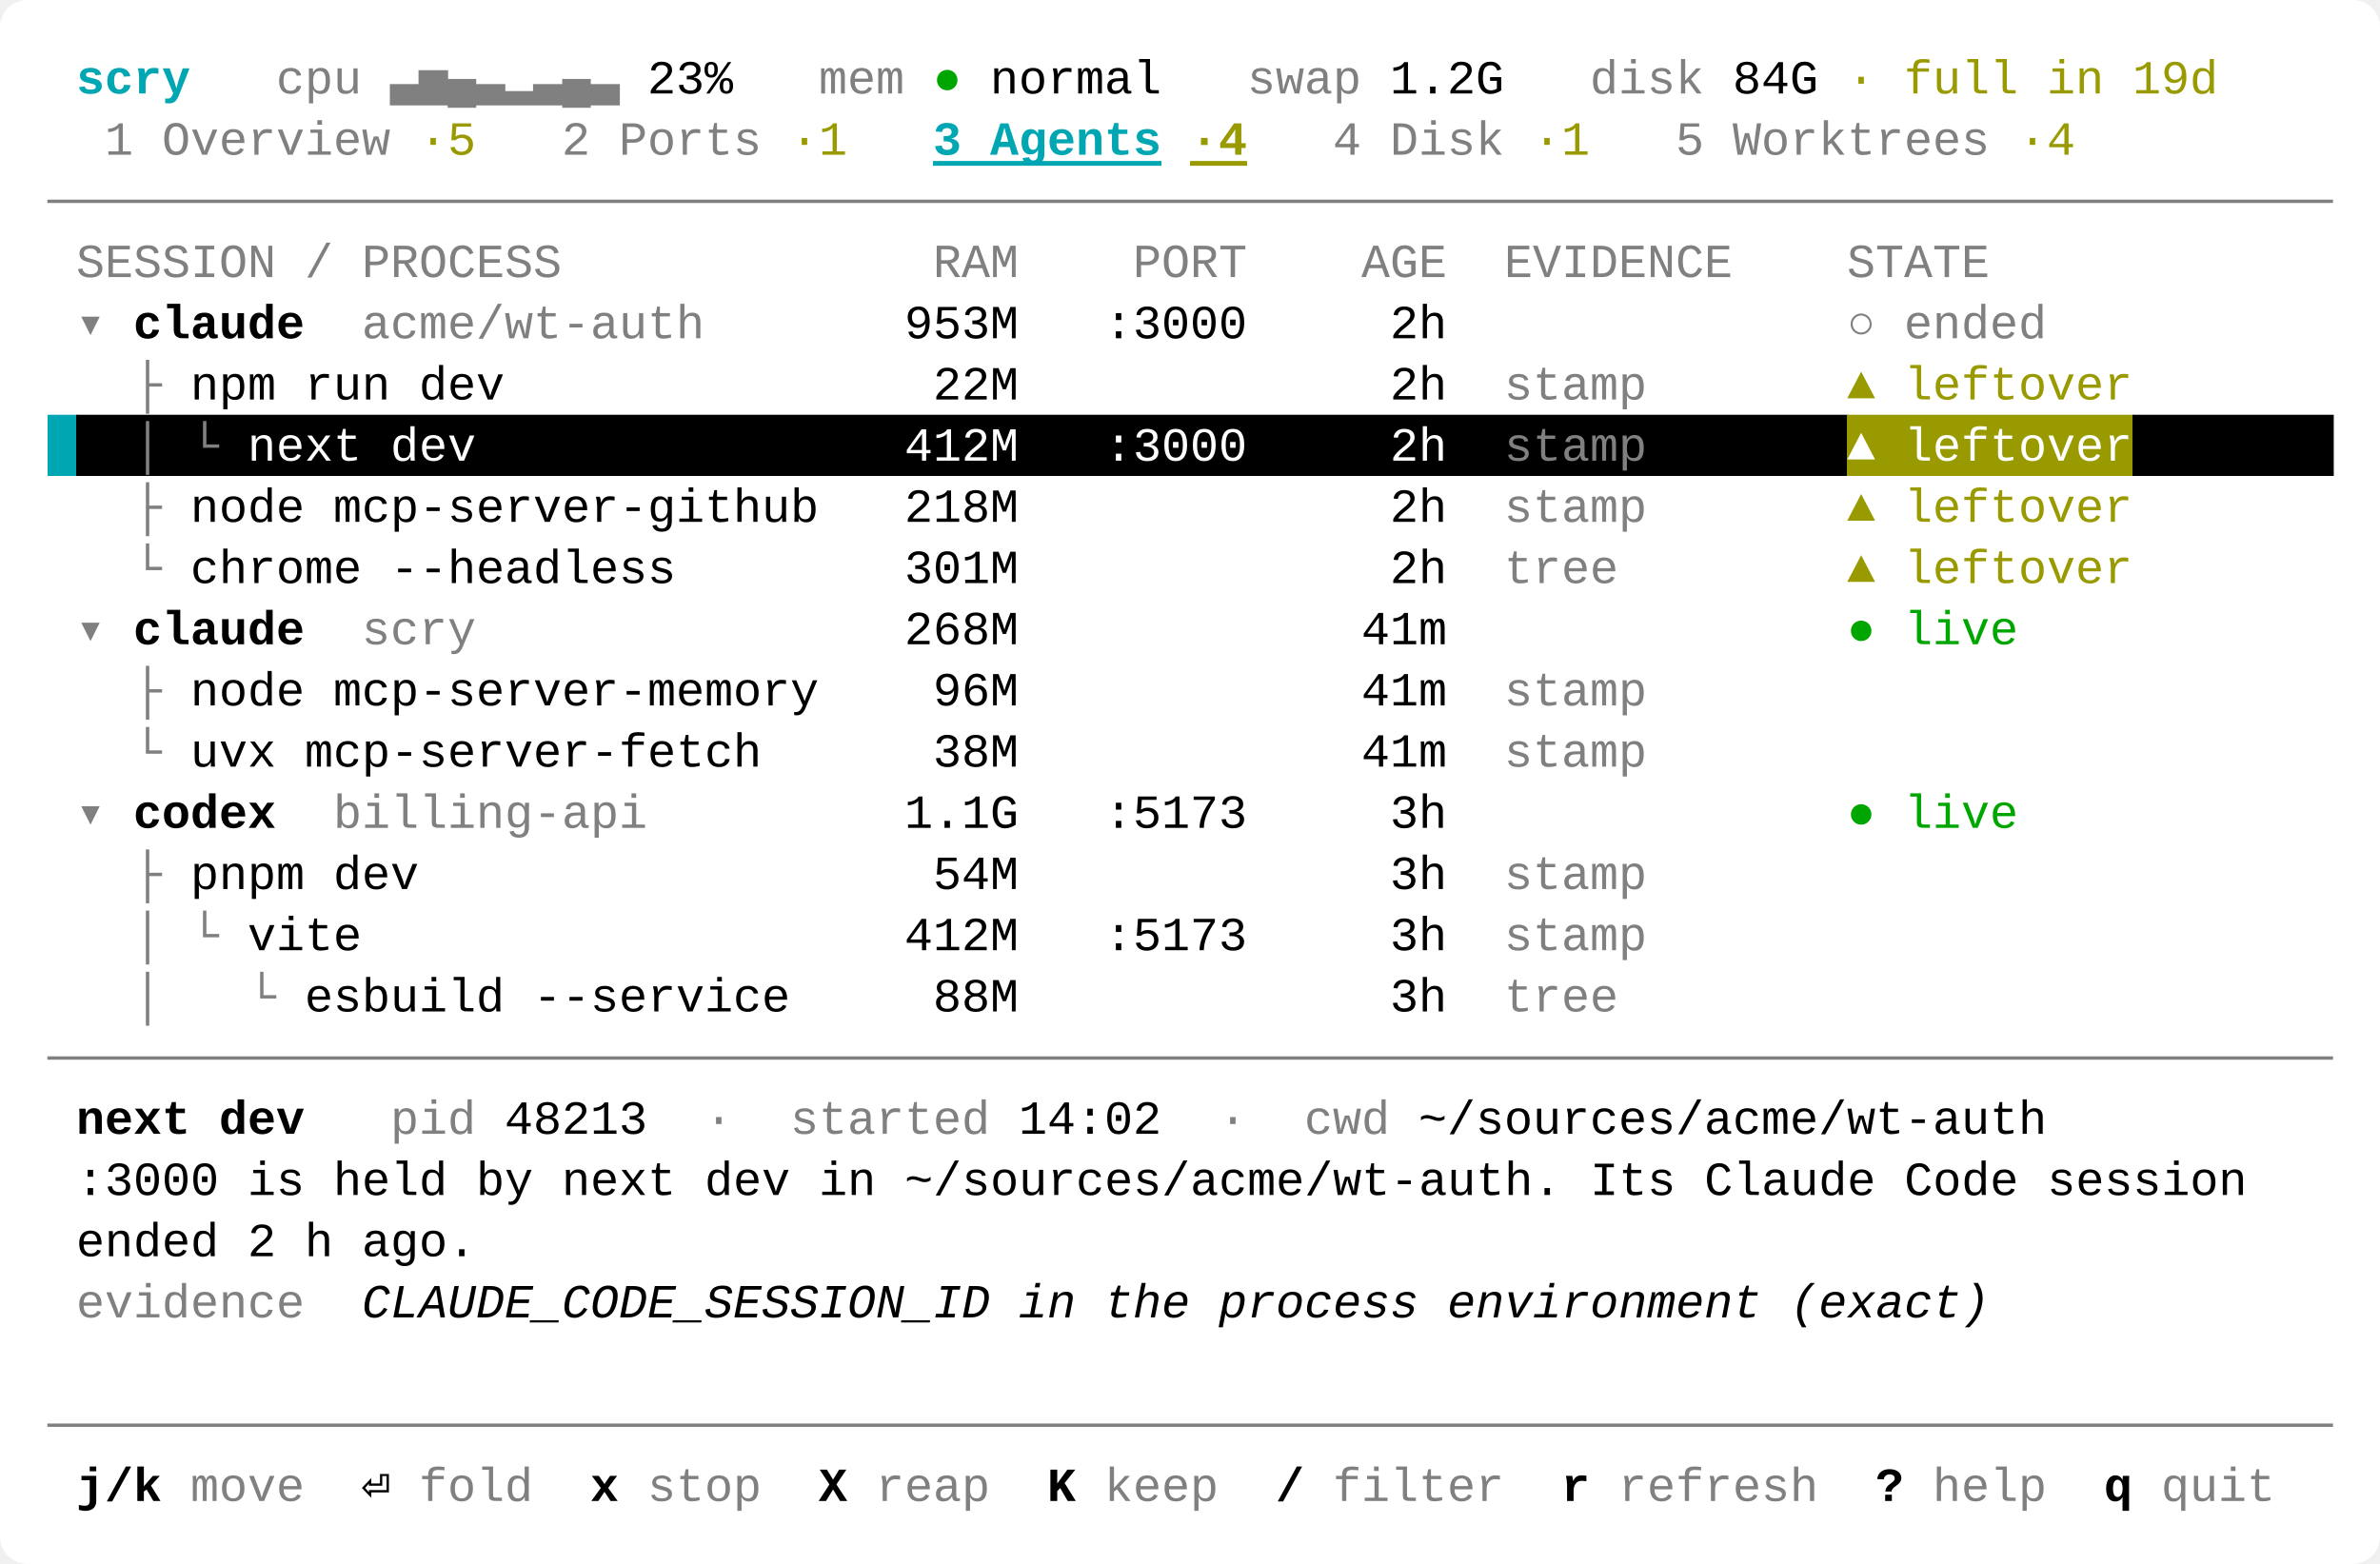
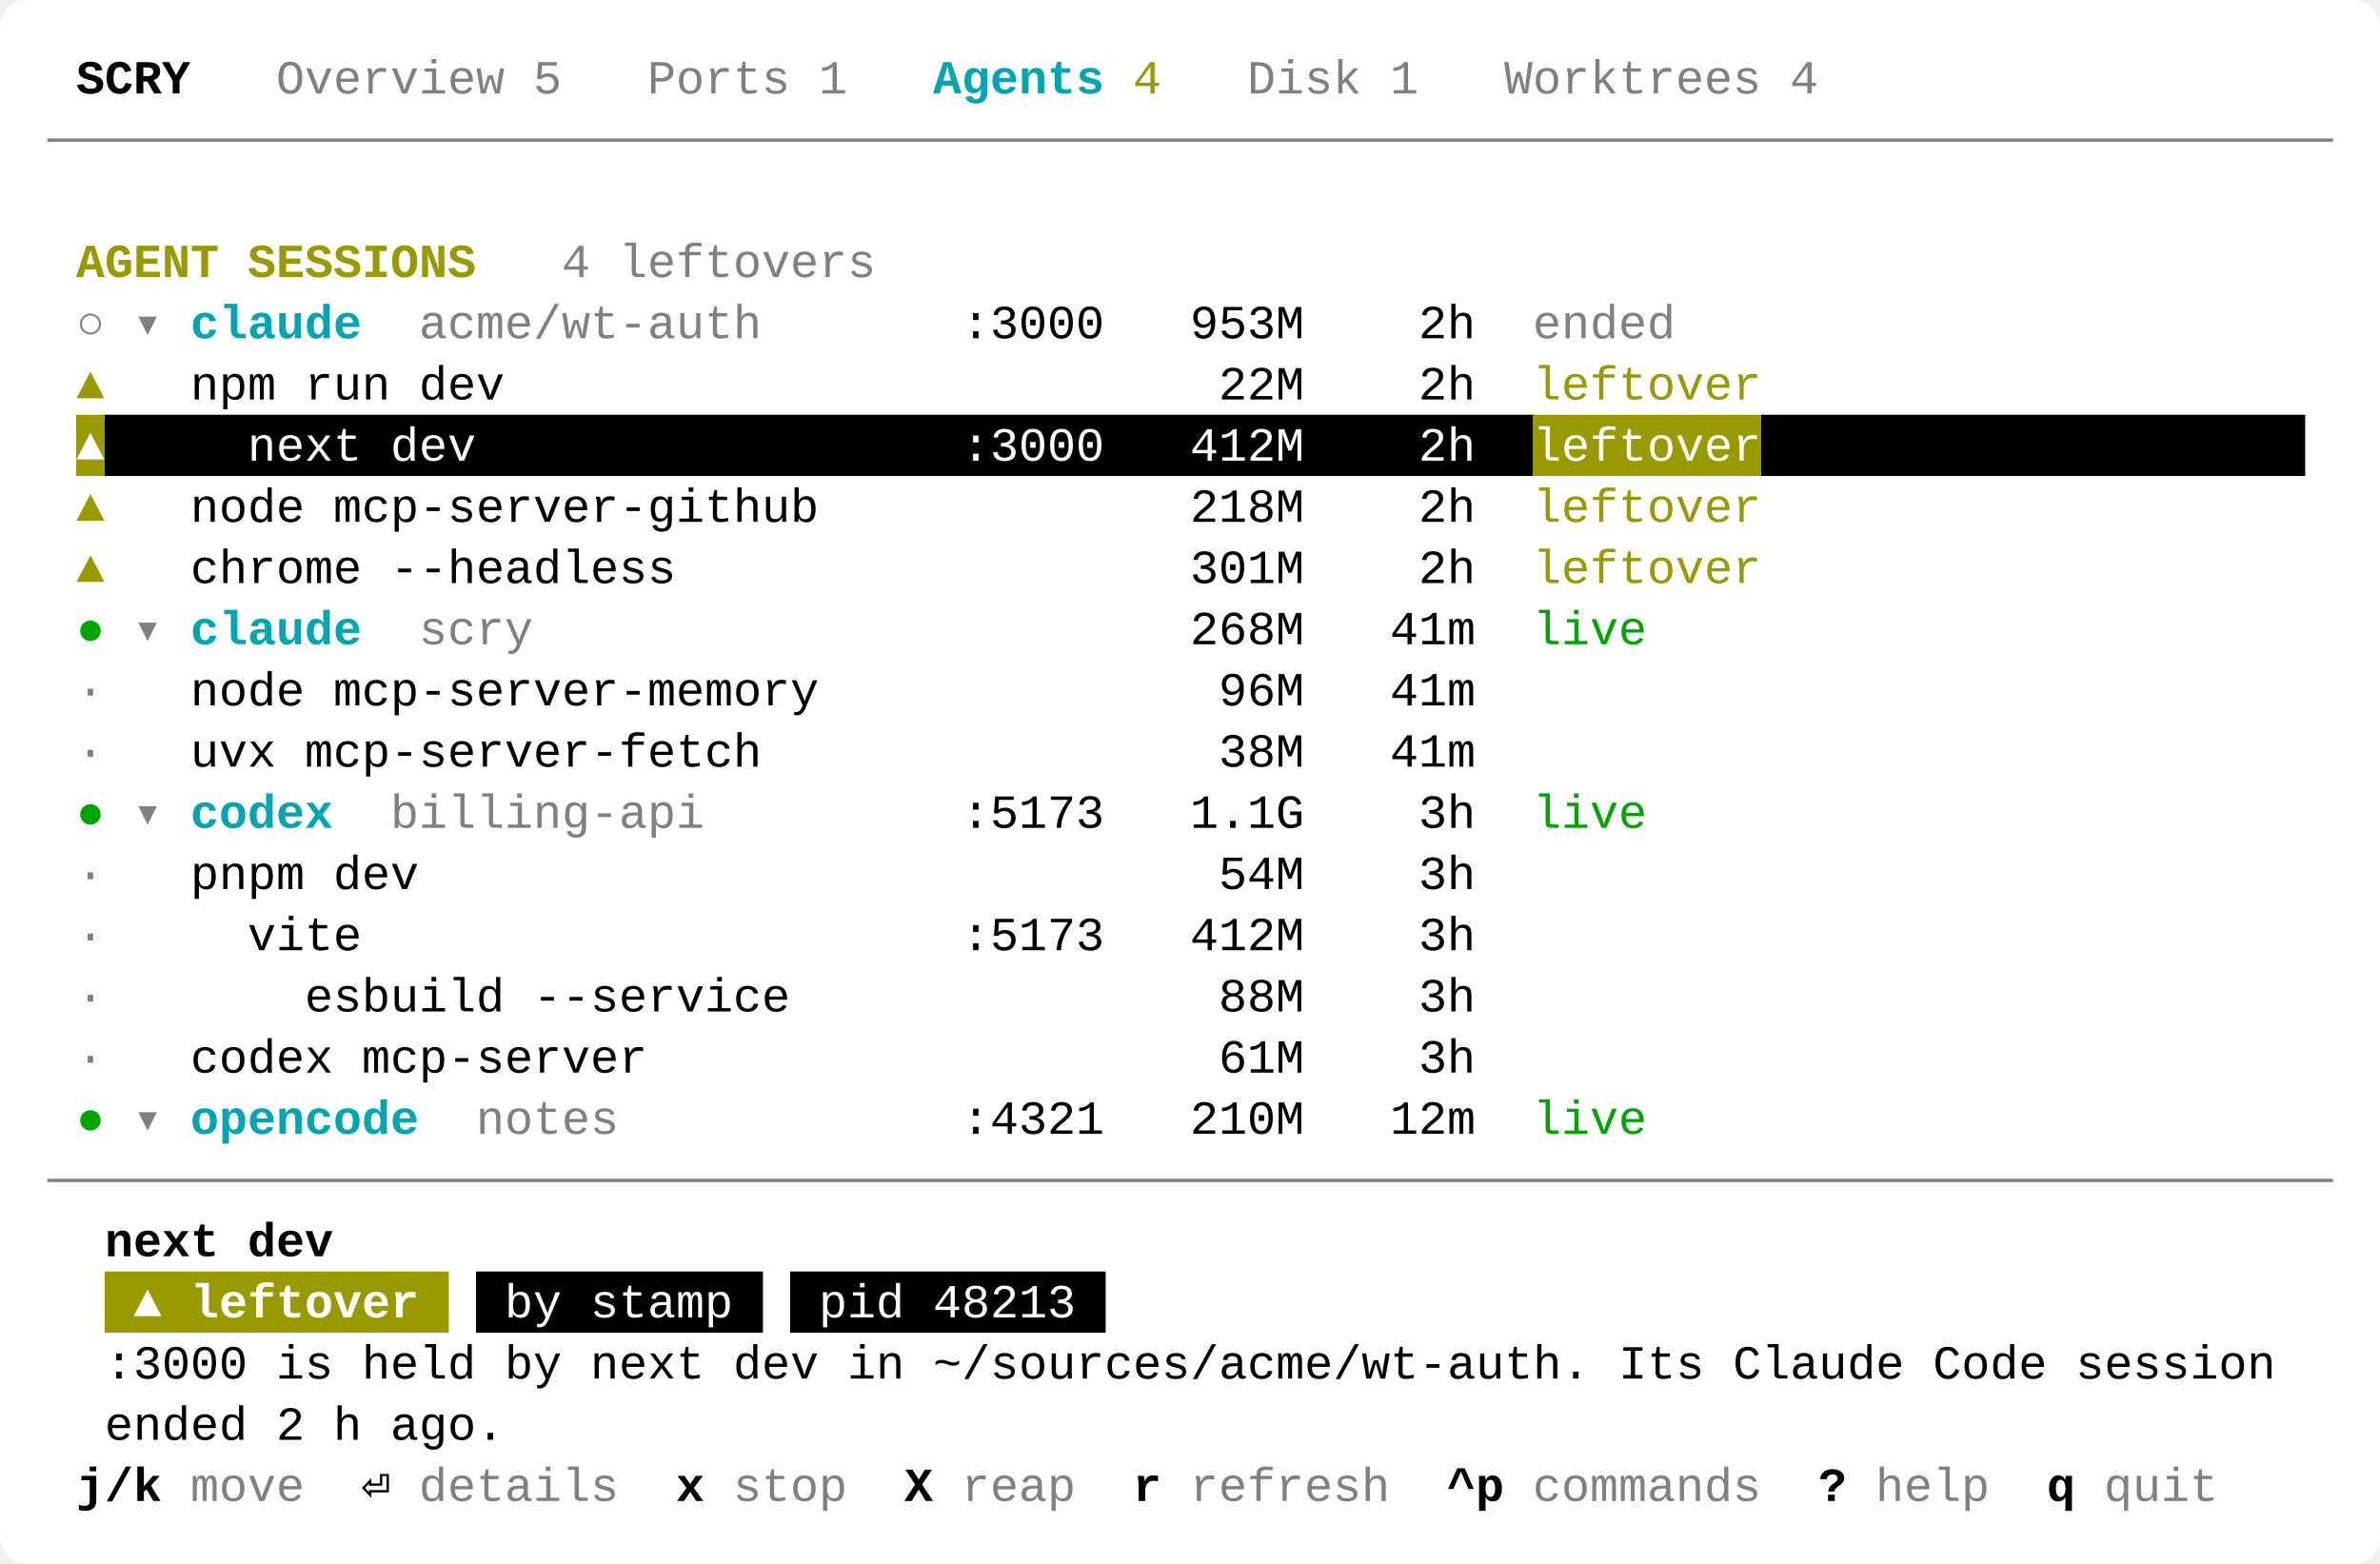
<svg xmlns="http://www.w3.org/2000/svg" width="700" height="460" viewBox="0 0 700 460">
  <style>text{font-family:ui-monospace,SFMono-Regular,"SF Mono",Menlo,Consolas,"Liberation Mono","DejaVu Sans Mono",monospace;font-size:14px;white-space:pre}</style>
  <rect width="700" height="460" rx="8" fill="#ffffff" />
  <g transform="translate(14 14)">
-     <text x="8.4" y="13.5" fill="#00a6b2" textLength="33.6" lengthAdjust="spacingAndGlyphs" xml:space="preserve" font-weight="700">scry</text>
-     <text x="67.2" y="13.5" fill="#808080" textLength="100.8" lengthAdjust="spacingAndGlyphs" xml:space="preserve">cpu ▃▅▄▃▂▃▄▃</text>
-     <text x="176.4" y="13.5" fill="#000000" textLength="25.2" lengthAdjust="spacingAndGlyphs" xml:space="preserve">23%</text>
-     <text x="226.8" y="13.5" fill="#808080" textLength="25.2" lengthAdjust="spacingAndGlyphs" xml:space="preserve">mem</text>
-     <text x="260.4" y="13.5" fill="#00a600" textLength="8.4" lengthAdjust="spacingAndGlyphs" xml:space="preserve">●</text>
-     <text x="277.2" y="13.5" fill="#000000" textLength="50.4" lengthAdjust="spacingAndGlyphs" xml:space="preserve">normal</text>
-     <text x="352.8" y="13.5" fill="#808080" textLength="33.6" lengthAdjust="spacingAndGlyphs" xml:space="preserve">swap</text>
-     <text x="394.8" y="13.5" fill="#000000" textLength="33.6" lengthAdjust="spacingAndGlyphs" xml:space="preserve">1.2G</text>
-     <text x="453.6" y="13.5" fill="#808080" textLength="33.6" lengthAdjust="spacingAndGlyphs" xml:space="preserve">disk</text>
-     <text x="495.6" y="13.5" fill="#000000" textLength="25.2" lengthAdjust="spacingAndGlyphs" xml:space="preserve">84G</text>
-     <text x="529.2" y="13.5" fill="#999900" textLength="109.2" lengthAdjust="spacingAndGlyphs" xml:space="preserve">· full in 19d</text>
-     <text x="16.8" y="31.5" fill="#808080" textLength="84.0" lengthAdjust="spacingAndGlyphs" xml:space="preserve">1 Overview</text>
-     <text x="109.2" y="31.5" fill="#999900" textLength="16.8" lengthAdjust="spacingAndGlyphs" xml:space="preserve">·5</text>
-     <text x="151.2" y="31.5" fill="#808080" textLength="58.8" lengthAdjust="spacingAndGlyphs" xml:space="preserve">2 Ports</text>
-     <text x="218.4" y="31.5" fill="#999900" textLength="16.8" lengthAdjust="spacingAndGlyphs" xml:space="preserve">·1</text>
-     <text x="260.4" y="31.5" fill="#00a6b2" textLength="67.2" lengthAdjust="spacingAndGlyphs" xml:space="preserve" font-weight="700" text-decoration="underline">3 Agents</text>
-     <text x="336.0" y="31.5" fill="#999900" textLength="16.8" lengthAdjust="spacingAndGlyphs" xml:space="preserve" font-weight="700" text-decoration="underline">·4</text>
-     <text x="378.0" y="31.5" fill="#808080" textLength="50.4" lengthAdjust="spacingAndGlyphs" xml:space="preserve">4 Disk</text>
-     <text x="436.8" y="31.5" fill="#999900" textLength="16.8" lengthAdjust="spacingAndGlyphs" xml:space="preserve">·1</text>
-     <text x="478.8" y="31.5" fill="#808080" textLength="92.4" lengthAdjust="spacingAndGlyphs" xml:space="preserve">5 Worktrees</text>
-     <text x="579.6" y="31.5" fill="#999900" textLength="16.8" lengthAdjust="spacingAndGlyphs" xml:space="preserve">·4</text>
-     <text x="0.0" y="49.5" fill="#808080" textLength="672.0" lengthAdjust="spacingAndGlyphs" xml:space="preserve">────────────────────────────────────────────────────────────────────────────────</text>
-     <text x="8.4" y="67.5" fill="#808080" textLength="142.8" lengthAdjust="spacingAndGlyphs" xml:space="preserve">SESSION / PROCESS</text>
-     <text x="260.4" y="67.5" fill="#808080" textLength="25.2" lengthAdjust="spacingAndGlyphs" xml:space="preserve">RAM</text>
-     <text x="319.2" y="67.5" fill="#808080" textLength="33.6" lengthAdjust="spacingAndGlyphs" xml:space="preserve">PORT</text>
-     <text x="386.4" y="67.5" fill="#808080" textLength="25.2" lengthAdjust="spacingAndGlyphs" xml:space="preserve">AGE</text>
-     <text x="428.4" y="67.5" fill="#808080" textLength="67.2" lengthAdjust="spacingAndGlyphs" xml:space="preserve">EVIDENCE</text>
-     <text x="529.2" y="67.5" fill="#808080" textLength="42.0" lengthAdjust="spacingAndGlyphs" xml:space="preserve">STATE</text>
-     <text x="8.4" y="85.5" fill="#808080" textLength="8.4" lengthAdjust="spacingAndGlyphs" xml:space="preserve">▾</text>
-     <text x="25.2" y="85.5" fill="#000000" textLength="50.4" lengthAdjust="spacingAndGlyphs" xml:space="preserve" font-weight="700">claude</text>
-     <text x="92.4" y="85.5" fill="#808080" textLength="100.8" lengthAdjust="spacingAndGlyphs" xml:space="preserve">acme/wt-auth</text>
-     <text x="252.0" y="85.5" fill="#000000" textLength="33.6" lengthAdjust="spacingAndGlyphs" xml:space="preserve">953M</text>
-     <text x="310.8" y="85.5" fill="#000000" textLength="42.0" lengthAdjust="spacingAndGlyphs" xml:space="preserve">:3000</text>
-     <text x="394.8" y="85.5" fill="#000000" textLength="16.8" lengthAdjust="spacingAndGlyphs" xml:space="preserve">2h</text>
-     <text x="529.2" y="85.5" fill="#808080" textLength="58.8" lengthAdjust="spacingAndGlyphs" xml:space="preserve">○ ended</text>
-     <text x="25.2" y="103.5" fill="#808080" textLength="8.4" lengthAdjust="spacingAndGlyphs" xml:space="preserve">├</text>
+     <text x="8.4" y="13.5" fill="#000000" textLength="33.6" lengthAdjust="spacingAndGlyphs" xml:space="preserve" font-weight="700">SCRY</text>
+     <text x="67.2" y="13.5" fill="#808080" textLength="84.0" lengthAdjust="spacingAndGlyphs" xml:space="preserve">Overview 5</text>
+     <text x="176.4" y="13.5" fill="#808080" textLength="58.8" lengthAdjust="spacingAndGlyphs" xml:space="preserve">Ports 1</text>
+     <text x="260.4" y="13.5" fill="#00a6b2" textLength="50.4" lengthAdjust="spacingAndGlyphs" xml:space="preserve" font-weight="700">Agents</text>
+     <text x="319.2" y="13.5" fill="#999900" textLength="8.4" lengthAdjust="spacingAndGlyphs" xml:space="preserve">4</text>
+     <text x="352.8" y="13.5" fill="#808080" textLength="50.4" lengthAdjust="spacingAndGlyphs" xml:space="preserve">Disk 1</text>
+     <text x="428.4" y="13.5" fill="#808080" textLength="92.4" lengthAdjust="spacingAndGlyphs" xml:space="preserve">Worktrees 4</text>
+     <text x="0.0" y="31.5" fill="#808080" textLength="672.0" lengthAdjust="spacingAndGlyphs" xml:space="preserve">────────────────────────────────────────────────────────────────────────────────</text>
+     <text x="8.4" y="67.5" fill="#999900" textLength="117.6" lengthAdjust="spacingAndGlyphs" xml:space="preserve" font-weight="700">AGENT SESSIONS</text>
+     <text x="151.2" y="67.5" fill="#808080" textLength="92.4" lengthAdjust="spacingAndGlyphs" xml:space="preserve">4 leftovers</text>
+     <text x="8.4" y="85.5" fill="#808080" textLength="8.4" lengthAdjust="spacingAndGlyphs" xml:space="preserve">○</text>
+     <text x="25.2" y="85.5" fill="#808080" textLength="8.4" lengthAdjust="spacingAndGlyphs" xml:space="preserve">▾</text>
+     <text x="42.0" y="85.5" fill="#00a6b2" textLength="50.4" lengthAdjust="spacingAndGlyphs" xml:space="preserve" font-weight="700">claude</text>
+     <text x="109.2" y="85.5" fill="#808080" textLength="100.8" lengthAdjust="spacingAndGlyphs" xml:space="preserve">acme/wt-auth</text>
+     <text x="268.8" y="85.5" fill="#000000" textLength="42.0" lengthAdjust="spacingAndGlyphs" xml:space="preserve">:3000</text>
+     <text x="336.0" y="85.5" fill="#000000" textLength="33.6" lengthAdjust="spacingAndGlyphs" xml:space="preserve">953M</text>
+     <text x="403.2" y="85.5" fill="#000000" textLength="16.8" lengthAdjust="spacingAndGlyphs" xml:space="preserve">2h</text>
+     <text x="436.8" y="85.5" fill="#808080" textLength="42.0" lengthAdjust="spacingAndGlyphs" xml:space="preserve">ended</text>
+     <text x="8.4" y="103.5" fill="#999900" textLength="8.4" lengthAdjust="spacingAndGlyphs" xml:space="preserve">▲</text>
    <text x="42.0" y="103.5" fill="#000000" textLength="92.4" lengthAdjust="spacingAndGlyphs" xml:space="preserve">npm run dev</text>
-     <text x="260.4" y="103.5" fill="#000000" textLength="25.2" lengthAdjust="spacingAndGlyphs" xml:space="preserve">22M</text>
-     <text x="394.8" y="103.5" fill="#000000" textLength="16.8" lengthAdjust="spacingAndGlyphs" xml:space="preserve">2h</text>
-     <text x="428.4" y="103.5" fill="#808080" textLength="42.0" lengthAdjust="spacingAndGlyphs" xml:space="preserve">stamp</text>
-     <text x="529.2" y="103.5" fill="#999900" textLength="84.0" lengthAdjust="spacingAndGlyphs" xml:space="preserve">▲ leftover</text>
-     <rect x="0.0" y="108" width="8.8" height="18" fill="#00a6b2" />
-     <rect x="8.4" y="108" width="521.2" height="18" fill="#000000" />
-     <rect x="529.2" y="108" width="84.4" height="18" fill="#999900" />
-     <rect x="613.2" y="108" width="59.2" height="18" fill="#000000" />
-     <text x="25.2" y="121.5" fill="#808080" textLength="25.2" lengthAdjust="spacingAndGlyphs" xml:space="preserve">│ └</text>
+     <text x="344.4" y="103.5" fill="#000000" textLength="25.2" lengthAdjust="spacingAndGlyphs" xml:space="preserve">22M</text>
+     <text x="403.2" y="103.5" fill="#000000" textLength="16.8" lengthAdjust="spacingAndGlyphs" xml:space="preserve">2h</text>
+     <text x="436.8" y="103.5" fill="#999900" textLength="67.2" lengthAdjust="spacingAndGlyphs" xml:space="preserve">leftover</text>
+     <rect x="8.4" y="108" width="8.8" height="18" fill="#999900" />
+     <rect x="16.8" y="108" width="420.4" height="18" fill="#000000" />
+     <rect x="436.8" y="108" width="67.6" height="18" fill="#999900" />
+     <rect x="504.0" y="108" width="160.0" height="18" fill="#000000" />
+     <text x="8.4" y="121.5" fill="#ffffff" textLength="8.4" lengthAdjust="spacingAndGlyphs" xml:space="preserve">▲</text>
    <text x="58.8" y="121.5" fill="#ffffff" textLength="67.2" lengthAdjust="spacingAndGlyphs" xml:space="preserve">next dev</text>
-     <text x="252.0" y="121.5" fill="#ffffff" textLength="33.6" lengthAdjust="spacingAndGlyphs" xml:space="preserve">412M</text>
-     <text x="310.8" y="121.5" fill="#ffffff" textLength="42.0" lengthAdjust="spacingAndGlyphs" xml:space="preserve">:3000</text>
-     <text x="394.8" y="121.5" fill="#ffffff" textLength="16.8" lengthAdjust="spacingAndGlyphs" xml:space="preserve">2h</text>
-     <text x="428.4" y="121.5" fill="#808080" textLength="42.0" lengthAdjust="spacingAndGlyphs" xml:space="preserve">stamp</text>
-     <text x="529.2" y="121.5" fill="#ffffff" textLength="84.0" lengthAdjust="spacingAndGlyphs" xml:space="preserve">▲ leftover</text>
-     <text x="25.2" y="139.5" fill="#808080" textLength="8.4" lengthAdjust="spacingAndGlyphs" xml:space="preserve">├</text>
+     <text x="268.8" y="121.5" fill="#ffffff" textLength="42.0" lengthAdjust="spacingAndGlyphs" xml:space="preserve">:3000</text>
+     <text x="336.0" y="121.5" fill="#ffffff" textLength="33.6" lengthAdjust="spacingAndGlyphs" xml:space="preserve">412M</text>
+     <text x="403.2" y="121.5" fill="#ffffff" textLength="16.8" lengthAdjust="spacingAndGlyphs" xml:space="preserve">2h</text>
+     <text x="436.8" y="121.5" fill="#ffffff" textLength="67.2" lengthAdjust="spacingAndGlyphs" xml:space="preserve">leftover</text>
+     <text x="8.4" y="139.5" fill="#999900" textLength="8.4" lengthAdjust="spacingAndGlyphs" xml:space="preserve">▲</text>
    <text x="42.0" y="139.5" fill="#000000" textLength="184.8" lengthAdjust="spacingAndGlyphs" xml:space="preserve">node mcp-server-github</text>
-     <text x="252.0" y="139.5" fill="#000000" textLength="33.6" lengthAdjust="spacingAndGlyphs" xml:space="preserve">218M</text>
-     <text x="394.8" y="139.5" fill="#000000" textLength="16.8" lengthAdjust="spacingAndGlyphs" xml:space="preserve">2h</text>
-     <text x="428.4" y="139.5" fill="#808080" textLength="42.0" lengthAdjust="spacingAndGlyphs" xml:space="preserve">stamp</text>
-     <text x="529.2" y="139.5" fill="#999900" textLength="84.0" lengthAdjust="spacingAndGlyphs" xml:space="preserve">▲ leftover</text>
-     <text x="25.2" y="157.5" fill="#808080" textLength="8.4" lengthAdjust="spacingAndGlyphs" xml:space="preserve">└</text>
+     <text x="336.0" y="139.5" fill="#000000" textLength="33.6" lengthAdjust="spacingAndGlyphs" xml:space="preserve">218M</text>
+     <text x="403.2" y="139.5" fill="#000000" textLength="16.8" lengthAdjust="spacingAndGlyphs" xml:space="preserve">2h</text>
+     <text x="436.8" y="139.5" fill="#999900" textLength="67.2" lengthAdjust="spacingAndGlyphs" xml:space="preserve">leftover</text>
+     <text x="8.4" y="157.5" fill="#999900" textLength="8.4" lengthAdjust="spacingAndGlyphs" xml:space="preserve">▲</text>
    <text x="42.0" y="157.5" fill="#000000" textLength="142.8" lengthAdjust="spacingAndGlyphs" xml:space="preserve">chrome --headless</text>
-     <text x="252.0" y="157.5" fill="#000000" textLength="33.6" lengthAdjust="spacingAndGlyphs" xml:space="preserve">301M</text>
-     <text x="394.8" y="157.5" fill="#000000" textLength="16.8" lengthAdjust="spacingAndGlyphs" xml:space="preserve">2h</text>
-     <text x="428.4" y="157.5" fill="#808080" textLength="33.6" lengthAdjust="spacingAndGlyphs" xml:space="preserve">tree</text>
-     <text x="529.2" y="157.5" fill="#999900" textLength="84.0" lengthAdjust="spacingAndGlyphs" xml:space="preserve">▲ leftover</text>
-     <text x="8.4" y="175.5" fill="#808080" textLength="8.4" lengthAdjust="spacingAndGlyphs" xml:space="preserve">▾</text>
-     <text x="25.2" y="175.5" fill="#000000" textLength="50.4" lengthAdjust="spacingAndGlyphs" xml:space="preserve" font-weight="700">claude</text>
-     <text x="92.4" y="175.5" fill="#808080" textLength="33.6" lengthAdjust="spacingAndGlyphs" xml:space="preserve">scry</text>
-     <text x="252.0" y="175.5" fill="#000000" textLength="33.6" lengthAdjust="spacingAndGlyphs" xml:space="preserve">268M</text>
-     <text x="386.4" y="175.5" fill="#000000" textLength="25.2" lengthAdjust="spacingAndGlyphs" xml:space="preserve">41m</text>
-     <text x="529.2" y="175.5" fill="#00a600" textLength="50.4" lengthAdjust="spacingAndGlyphs" xml:space="preserve">● live</text>
-     <text x="25.2" y="193.5" fill="#808080" textLength="8.4" lengthAdjust="spacingAndGlyphs" xml:space="preserve">├</text>
+     <text x="336.0" y="157.5" fill="#000000" textLength="33.6" lengthAdjust="spacingAndGlyphs" xml:space="preserve">301M</text>
+     <text x="403.2" y="157.5" fill="#000000" textLength="16.8" lengthAdjust="spacingAndGlyphs" xml:space="preserve">2h</text>
+     <text x="436.8" y="157.5" fill="#999900" textLength="67.2" lengthAdjust="spacingAndGlyphs" xml:space="preserve">leftover</text>
+     <text x="8.4" y="175.5" fill="#00a600" textLength="8.4" lengthAdjust="spacingAndGlyphs" xml:space="preserve">●</text>
+     <text x="25.2" y="175.5" fill="#808080" textLength="8.4" lengthAdjust="spacingAndGlyphs" xml:space="preserve">▾</text>
+     <text x="42.0" y="175.5" fill="#00a6b2" textLength="50.4" lengthAdjust="spacingAndGlyphs" xml:space="preserve" font-weight="700">claude</text>
+     <text x="109.2" y="175.5" fill="#808080" textLength="33.6" lengthAdjust="spacingAndGlyphs" xml:space="preserve">scry</text>
+     <text x="336.0" y="175.5" fill="#000000" textLength="33.6" lengthAdjust="spacingAndGlyphs" xml:space="preserve">268M</text>
+     <text x="394.8" y="175.5" fill="#000000" textLength="25.2" lengthAdjust="spacingAndGlyphs" xml:space="preserve">41m</text>
+     <text x="436.8" y="175.5" fill="#00a600" textLength="33.6" lengthAdjust="spacingAndGlyphs" xml:space="preserve">live</text>
+     <text x="8.4" y="193.5" fill="#808080" textLength="8.4" lengthAdjust="spacingAndGlyphs" xml:space="preserve">·</text>
    <text x="42.0" y="193.5" fill="#000000" textLength="184.8" lengthAdjust="spacingAndGlyphs" xml:space="preserve">node mcp-server-memory</text>
-     <text x="260.4" y="193.5" fill="#000000" textLength="25.2" lengthAdjust="spacingAndGlyphs" xml:space="preserve">96M</text>
-     <text x="386.4" y="193.5" fill="#000000" textLength="25.2" lengthAdjust="spacingAndGlyphs" xml:space="preserve">41m</text>
-     <text x="428.4" y="193.5" fill="#808080" textLength="42.0" lengthAdjust="spacingAndGlyphs" xml:space="preserve">stamp</text>
-     <text x="25.2" y="211.5" fill="#808080" textLength="8.4" lengthAdjust="spacingAndGlyphs" xml:space="preserve">└</text>
+     <text x="344.4" y="193.5" fill="#000000" textLength="25.2" lengthAdjust="spacingAndGlyphs" xml:space="preserve">96M</text>
+     <text x="394.8" y="193.5" fill="#000000" textLength="25.2" lengthAdjust="spacingAndGlyphs" xml:space="preserve">41m</text>
+     <text x="8.4" y="211.5" fill="#808080" textLength="8.4" lengthAdjust="spacingAndGlyphs" xml:space="preserve">·</text>
    <text x="42.0" y="211.5" fill="#000000" textLength="168.0" lengthAdjust="spacingAndGlyphs" xml:space="preserve">uvx mcp-server-fetch</text>
-     <text x="260.4" y="211.5" fill="#000000" textLength="25.2" lengthAdjust="spacingAndGlyphs" xml:space="preserve">38M</text>
-     <text x="386.4" y="211.5" fill="#000000" textLength="25.2" lengthAdjust="spacingAndGlyphs" xml:space="preserve">41m</text>
-     <text x="428.4" y="211.5" fill="#808080" textLength="42.0" lengthAdjust="spacingAndGlyphs" xml:space="preserve">stamp</text>
-     <text x="8.4" y="229.5" fill="#808080" textLength="8.4" lengthAdjust="spacingAndGlyphs" xml:space="preserve">▾</text>
-     <text x="25.2" y="229.5" fill="#000000" textLength="42.0" lengthAdjust="spacingAndGlyphs" xml:space="preserve" font-weight="700">codex</text>
-     <text x="84.0" y="229.5" fill="#808080" textLength="92.4" lengthAdjust="spacingAndGlyphs" xml:space="preserve">billing-api</text>
-     <text x="252.0" y="229.5" fill="#000000" textLength="33.6" lengthAdjust="spacingAndGlyphs" xml:space="preserve">1.1G</text>
-     <text x="310.8" y="229.5" fill="#000000" textLength="42.0" lengthAdjust="spacingAndGlyphs" xml:space="preserve">:5173</text>
-     <text x="394.8" y="229.5" fill="#000000" textLength="16.8" lengthAdjust="spacingAndGlyphs" xml:space="preserve">3h</text>
-     <text x="529.2" y="229.5" fill="#00a600" textLength="50.4" lengthAdjust="spacingAndGlyphs" xml:space="preserve">● live</text>
-     <text x="25.2" y="247.5" fill="#808080" textLength="8.4" lengthAdjust="spacingAndGlyphs" xml:space="preserve">├</text>
+     <text x="344.4" y="211.5" fill="#000000" textLength="25.2" lengthAdjust="spacingAndGlyphs" xml:space="preserve">38M</text>
+     <text x="394.8" y="211.5" fill="#000000" textLength="25.2" lengthAdjust="spacingAndGlyphs" xml:space="preserve">41m</text>
+     <text x="8.4" y="229.5" fill="#00a600" textLength="8.4" lengthAdjust="spacingAndGlyphs" xml:space="preserve">●</text>
+     <text x="25.2" y="229.5" fill="#808080" textLength="8.4" lengthAdjust="spacingAndGlyphs" xml:space="preserve">▾</text>
+     <text x="42.0" y="229.5" fill="#00a6b2" textLength="42.0" lengthAdjust="spacingAndGlyphs" xml:space="preserve" font-weight="700">codex</text>
+     <text x="100.8" y="229.5" fill="#808080" textLength="92.4" lengthAdjust="spacingAndGlyphs" xml:space="preserve">billing-api</text>
+     <text x="268.8" y="229.5" fill="#000000" textLength="42.0" lengthAdjust="spacingAndGlyphs" xml:space="preserve">:5173</text>
+     <text x="336.0" y="229.5" fill="#000000" textLength="33.6" lengthAdjust="spacingAndGlyphs" xml:space="preserve">1.1G</text>
+     <text x="403.2" y="229.5" fill="#000000" textLength="16.8" lengthAdjust="spacingAndGlyphs" xml:space="preserve">3h</text>
+     <text x="436.8" y="229.5" fill="#00a600" textLength="33.6" lengthAdjust="spacingAndGlyphs" xml:space="preserve">live</text>
+     <text x="8.4" y="247.5" fill="#808080" textLength="8.4" lengthAdjust="spacingAndGlyphs" xml:space="preserve">·</text>
    <text x="42.0" y="247.5" fill="#000000" textLength="67.2" lengthAdjust="spacingAndGlyphs" xml:space="preserve">pnpm dev</text>
-     <text x="260.4" y="247.5" fill="#000000" textLength="25.2" lengthAdjust="spacingAndGlyphs" xml:space="preserve">54M</text>
-     <text x="394.8" y="247.5" fill="#000000" textLength="16.8" lengthAdjust="spacingAndGlyphs" xml:space="preserve">3h</text>
-     <text x="428.4" y="247.5" fill="#808080" textLength="42.0" lengthAdjust="spacingAndGlyphs" xml:space="preserve">stamp</text>
-     <text x="25.2" y="265.5" fill="#808080" textLength="25.2" lengthAdjust="spacingAndGlyphs" xml:space="preserve">│ └</text>
+     <text x="344.4" y="247.5" fill="#000000" textLength="25.2" lengthAdjust="spacingAndGlyphs" xml:space="preserve">54M</text>
+     <text x="403.2" y="247.5" fill="#000000" textLength="16.8" lengthAdjust="spacingAndGlyphs" xml:space="preserve">3h</text>
+     <text x="8.4" y="265.5" fill="#808080" textLength="8.4" lengthAdjust="spacingAndGlyphs" xml:space="preserve">·</text>
    <text x="58.8" y="265.5" fill="#000000" textLength="33.6" lengthAdjust="spacingAndGlyphs" xml:space="preserve">vite</text>
-     <text x="252.0" y="265.5" fill="#000000" textLength="33.6" lengthAdjust="spacingAndGlyphs" xml:space="preserve">412M</text>
-     <text x="310.8" y="265.5" fill="#000000" textLength="42.0" lengthAdjust="spacingAndGlyphs" xml:space="preserve">:5173</text>
-     <text x="394.8" y="265.5" fill="#000000" textLength="16.8" lengthAdjust="spacingAndGlyphs" xml:space="preserve">3h</text>
-     <text x="428.4" y="265.5" fill="#808080" textLength="42.0" lengthAdjust="spacingAndGlyphs" xml:space="preserve">stamp</text>
-     <text x="25.2" y="283.5" fill="#808080" textLength="8.4" lengthAdjust="spacingAndGlyphs" xml:space="preserve">│</text>
-     <text x="58.8" y="283.5" fill="#808080" textLength="8.4" lengthAdjust="spacingAndGlyphs" xml:space="preserve">└</text>
+     <text x="268.8" y="265.5" fill="#000000" textLength="42.0" lengthAdjust="spacingAndGlyphs" xml:space="preserve">:5173</text>
+     <text x="336.0" y="265.5" fill="#000000" textLength="33.6" lengthAdjust="spacingAndGlyphs" xml:space="preserve">412M</text>
+     <text x="403.2" y="265.5" fill="#000000" textLength="16.8" lengthAdjust="spacingAndGlyphs" xml:space="preserve">3h</text>
+     <text x="8.4" y="283.5" fill="#808080" textLength="8.4" lengthAdjust="spacingAndGlyphs" xml:space="preserve">·</text>
    <text x="75.6" y="283.5" fill="#000000" textLength="142.8" lengthAdjust="spacingAndGlyphs" xml:space="preserve">esbuild --service</text>
-     <text x="260.4" y="283.5" fill="#000000" textLength="25.2" lengthAdjust="spacingAndGlyphs" xml:space="preserve">88M</text>
-     <text x="394.8" y="283.5" fill="#000000" textLength="16.8" lengthAdjust="spacingAndGlyphs" xml:space="preserve">3h</text>
-     <text x="428.4" y="283.5" fill="#808080" textLength="33.6" lengthAdjust="spacingAndGlyphs" xml:space="preserve">tree</text>
-     <text x="0.0" y="301.5" fill="#808080" textLength="672.0" lengthAdjust="spacingAndGlyphs" xml:space="preserve">────────────────────────────────────────────────────────────────────────────────</text>
-     <text x="8.4" y="319.5" fill="#000000" textLength="67.2" lengthAdjust="spacingAndGlyphs" xml:space="preserve" font-weight="700">next dev</text>
-     <text x="100.8" y="319.5" fill="#808080" textLength="25.2" lengthAdjust="spacingAndGlyphs" xml:space="preserve">pid</text>
-     <text x="134.4" y="319.5" fill="#000000" textLength="42.0" lengthAdjust="spacingAndGlyphs" xml:space="preserve">48213</text>
-     <text x="193.2" y="319.5" fill="#808080" textLength="8.4" lengthAdjust="spacingAndGlyphs" xml:space="preserve">·</text>
-     <text x="218.4" y="319.5" fill="#808080" textLength="58.8" lengthAdjust="spacingAndGlyphs" xml:space="preserve">started</text>
-     <text x="285.6" y="319.5" fill="#000000" textLength="42.0" lengthAdjust="spacingAndGlyphs" xml:space="preserve">14:02</text>
-     <text x="344.4" y="319.5" fill="#808080" textLength="8.4" lengthAdjust="spacingAndGlyphs" xml:space="preserve">·</text>
-     <text x="369.6" y="319.5" fill="#808080" textLength="25.2" lengthAdjust="spacingAndGlyphs" xml:space="preserve">cwd</text>
-     <text x="403.2" y="319.5" fill="#000000" textLength="184.8" lengthAdjust="spacingAndGlyphs" xml:space="preserve">~/sources/acme/wt-auth</text>
-     <text x="8.4" y="337.5" fill="#000000" textLength="638.4" lengthAdjust="spacingAndGlyphs" xml:space="preserve">:3000 is held by next dev in ~/sources/acme/wt-auth. Its Claude Code session</text>
-     <text x="8.4" y="355.5" fill="#000000" textLength="117.6" lengthAdjust="spacingAndGlyphs" xml:space="preserve">ended 2 h ago.</text>
-     <text x="8.4" y="373.5" fill="#808080" textLength="67.2" lengthAdjust="spacingAndGlyphs" xml:space="preserve">evidence</text>
-     <text x="92.4" y="373.5" fill="#000000" textLength="478.8" lengthAdjust="spacingAndGlyphs" xml:space="preserve" font-style="italic">CLAUDE_CODE_SESSION_ID in the process environment (exact)</text>
-     <text x="0.0" y="409.5" fill="#808080" textLength="672.0" lengthAdjust="spacingAndGlyphs" xml:space="preserve">────────────────────────────────────────────────────────────────────────────────</text>
+     <text x="344.4" y="283.5" fill="#000000" textLength="25.2" lengthAdjust="spacingAndGlyphs" xml:space="preserve">88M</text>
+     <text x="403.2" y="283.5" fill="#000000" textLength="16.8" lengthAdjust="spacingAndGlyphs" xml:space="preserve">3h</text>
+     <text x="8.4" y="301.5" fill="#808080" textLength="8.4" lengthAdjust="spacingAndGlyphs" xml:space="preserve">·</text>
+     <text x="42.0" y="301.5" fill="#000000" textLength="134.4" lengthAdjust="spacingAndGlyphs" xml:space="preserve">codex mcp-server</text>
+     <text x="344.4" y="301.5" fill="#000000" textLength="25.2" lengthAdjust="spacingAndGlyphs" xml:space="preserve">61M</text>
+     <text x="403.2" y="301.5" fill="#000000" textLength="16.8" lengthAdjust="spacingAndGlyphs" xml:space="preserve">3h</text>
+     <text x="8.4" y="319.5" fill="#00a600" textLength="8.4" lengthAdjust="spacingAndGlyphs" xml:space="preserve">●</text>
+     <text x="25.2" y="319.5" fill="#808080" textLength="8.4" lengthAdjust="spacingAndGlyphs" xml:space="preserve">▾</text>
+     <text x="42.0" y="319.5" fill="#00a6b2" textLength="67.2" lengthAdjust="spacingAndGlyphs" xml:space="preserve" font-weight="700">opencode</text>
+     <text x="126.0" y="319.5" fill="#808080" textLength="42.0" lengthAdjust="spacingAndGlyphs" xml:space="preserve">notes</text>
+     <text x="268.8" y="319.5" fill="#000000" textLength="42.0" lengthAdjust="spacingAndGlyphs" xml:space="preserve">:4321</text>
+     <text x="336.0" y="319.5" fill="#000000" textLength="33.6" lengthAdjust="spacingAndGlyphs" xml:space="preserve">210M</text>
+     <text x="394.8" y="319.5" fill="#000000" textLength="25.2" lengthAdjust="spacingAndGlyphs" xml:space="preserve">12m</text>
+     <text x="436.8" y="319.5" fill="#00a600" textLength="33.6" lengthAdjust="spacingAndGlyphs" xml:space="preserve">live</text>
+     <text x="0.0" y="337.5" fill="#808080" textLength="672.0" lengthAdjust="spacingAndGlyphs" xml:space="preserve">────────────────────────────────────────────────────────────────────────────────</text>
+     <text x="16.8" y="355.5" fill="#000000" textLength="67.2" lengthAdjust="spacingAndGlyphs" xml:space="preserve" font-weight="700">next dev</text>
+     <rect x="16.8" y="360" width="101.2" height="18" fill="#999900" />
+     <rect x="126.0" y="360" width="84.4" height="18" fill="#000000" />
+     <rect x="218.4" y="360" width="92.8" height="18" fill="#000000" />
+     <text x="25.2" y="373.5" fill="#ffffff" textLength="84.0" lengthAdjust="spacingAndGlyphs" xml:space="preserve" font-weight="700">▲ leftover</text>
+     <text x="134.4" y="373.5" fill="#ffffff" textLength="67.2" lengthAdjust="spacingAndGlyphs" xml:space="preserve">by stamp</text>
+     <text x="226.8" y="373.5" fill="#ffffff" textLength="75.6" lengthAdjust="spacingAndGlyphs" xml:space="preserve">pid 48213</text>
+     <text x="16.8" y="391.5" fill="#000000" textLength="638.4" lengthAdjust="spacingAndGlyphs" xml:space="preserve">:3000 is held by next dev in ~/sources/acme/wt-auth. Its Claude Code session</text>
+     <text x="16.8" y="409.5" fill="#000000" textLength="117.6" lengthAdjust="spacingAndGlyphs" xml:space="preserve">ended 2 h ago.</text>
    <text x="8.4" y="427.5" fill="#000000" textLength="25.2" lengthAdjust="spacingAndGlyphs" xml:space="preserve" font-weight="700">j/k</text>
    <text x="42.0" y="427.5" fill="#808080" textLength="33.6" lengthAdjust="spacingAndGlyphs" xml:space="preserve">move</text>
    <text x="92.4" y="427.5" fill="#000000" textLength="8.4" lengthAdjust="spacingAndGlyphs" xml:space="preserve" font-weight="700">⏎</text>
-     <text x="109.2" y="427.5" fill="#808080" textLength="33.6" lengthAdjust="spacingAndGlyphs" xml:space="preserve">fold</text>
-     <text x="159.6" y="427.5" fill="#000000" textLength="8.4" lengthAdjust="spacingAndGlyphs" xml:space="preserve" font-weight="700">x</text>
-     <text x="176.4" y="427.5" fill="#808080" textLength="33.6" lengthAdjust="spacingAndGlyphs" xml:space="preserve">stop</text>
-     <text x="226.8" y="427.5" fill="#000000" textLength="8.4" lengthAdjust="spacingAndGlyphs" xml:space="preserve" font-weight="700">X</text>
-     <text x="243.6" y="427.5" fill="#808080" textLength="33.6" lengthAdjust="spacingAndGlyphs" xml:space="preserve">reap</text>
-     <text x="294.0" y="427.5" fill="#000000" textLength="8.4" lengthAdjust="spacingAndGlyphs" xml:space="preserve" font-weight="700">K</text>
-     <text x="310.8" y="427.5" fill="#808080" textLength="33.6" lengthAdjust="spacingAndGlyphs" xml:space="preserve">keep</text>
-     <text x="361.2" y="427.5" fill="#000000" textLength="8.4" lengthAdjust="spacingAndGlyphs" xml:space="preserve" font-weight="700">/</text>
-     <text x="378.0" y="427.5" fill="#808080" textLength="50.4" lengthAdjust="spacingAndGlyphs" xml:space="preserve">filter</text>
-     <text x="445.2" y="427.5" fill="#000000" textLength="8.4" lengthAdjust="spacingAndGlyphs" xml:space="preserve" font-weight="700">r</text>
-     <text x="462.0" y="427.5" fill="#808080" textLength="58.8" lengthAdjust="spacingAndGlyphs" xml:space="preserve">refresh</text>
-     <text x="537.6" y="427.5" fill="#000000" textLength="8.4" lengthAdjust="spacingAndGlyphs" xml:space="preserve" font-weight="700">?</text>
-     <text x="554.4" y="427.5" fill="#808080" textLength="33.6" lengthAdjust="spacingAndGlyphs" xml:space="preserve">help</text>
-     <text x="604.8" y="427.5" fill="#000000" textLength="8.4" lengthAdjust="spacingAndGlyphs" xml:space="preserve" font-weight="700">q</text>
-     <text x="621.6" y="427.5" fill="#808080" textLength="33.6" lengthAdjust="spacingAndGlyphs" xml:space="preserve">quit</text>
+     <text x="109.2" y="427.5" fill="#808080" textLength="58.8" lengthAdjust="spacingAndGlyphs" xml:space="preserve">details</text>
+     <text x="184.8" y="427.5" fill="#000000" textLength="8.4" lengthAdjust="spacingAndGlyphs" xml:space="preserve" font-weight="700">x</text>
+     <text x="201.6" y="427.5" fill="#808080" textLength="33.6" lengthAdjust="spacingAndGlyphs" xml:space="preserve">stop</text>
+     <text x="252.0" y="427.5" fill="#000000" textLength="8.4" lengthAdjust="spacingAndGlyphs" xml:space="preserve" font-weight="700">X</text>
+     <text x="268.8" y="427.5" fill="#808080" textLength="33.6" lengthAdjust="spacingAndGlyphs" xml:space="preserve">reap</text>
+     <text x="319.2" y="427.5" fill="#000000" textLength="8.4" lengthAdjust="spacingAndGlyphs" xml:space="preserve" font-weight="700">r</text>
+     <text x="336.0" y="427.5" fill="#808080" textLength="58.8" lengthAdjust="spacingAndGlyphs" xml:space="preserve">refresh</text>
+     <text x="411.6" y="427.5" fill="#000000" textLength="16.8" lengthAdjust="spacingAndGlyphs" xml:space="preserve" font-weight="700">^p</text>
+     <text x="436.8" y="427.5" fill="#808080" textLength="67.2" lengthAdjust="spacingAndGlyphs" xml:space="preserve">commands</text>
+     <text x="520.8" y="427.5" fill="#000000" textLength="8.4" lengthAdjust="spacingAndGlyphs" xml:space="preserve" font-weight="700">?</text>
+     <text x="537.6" y="427.5" fill="#808080" textLength="33.6" lengthAdjust="spacingAndGlyphs" xml:space="preserve">help</text>
+     <text x="588.0" y="427.5" fill="#000000" textLength="8.4" lengthAdjust="spacingAndGlyphs" xml:space="preserve" font-weight="700">q</text>
+     <text x="604.8" y="427.5" fill="#808080" textLength="33.6" lengthAdjust="spacingAndGlyphs" xml:space="preserve">quit</text>
  </g>
</svg>
